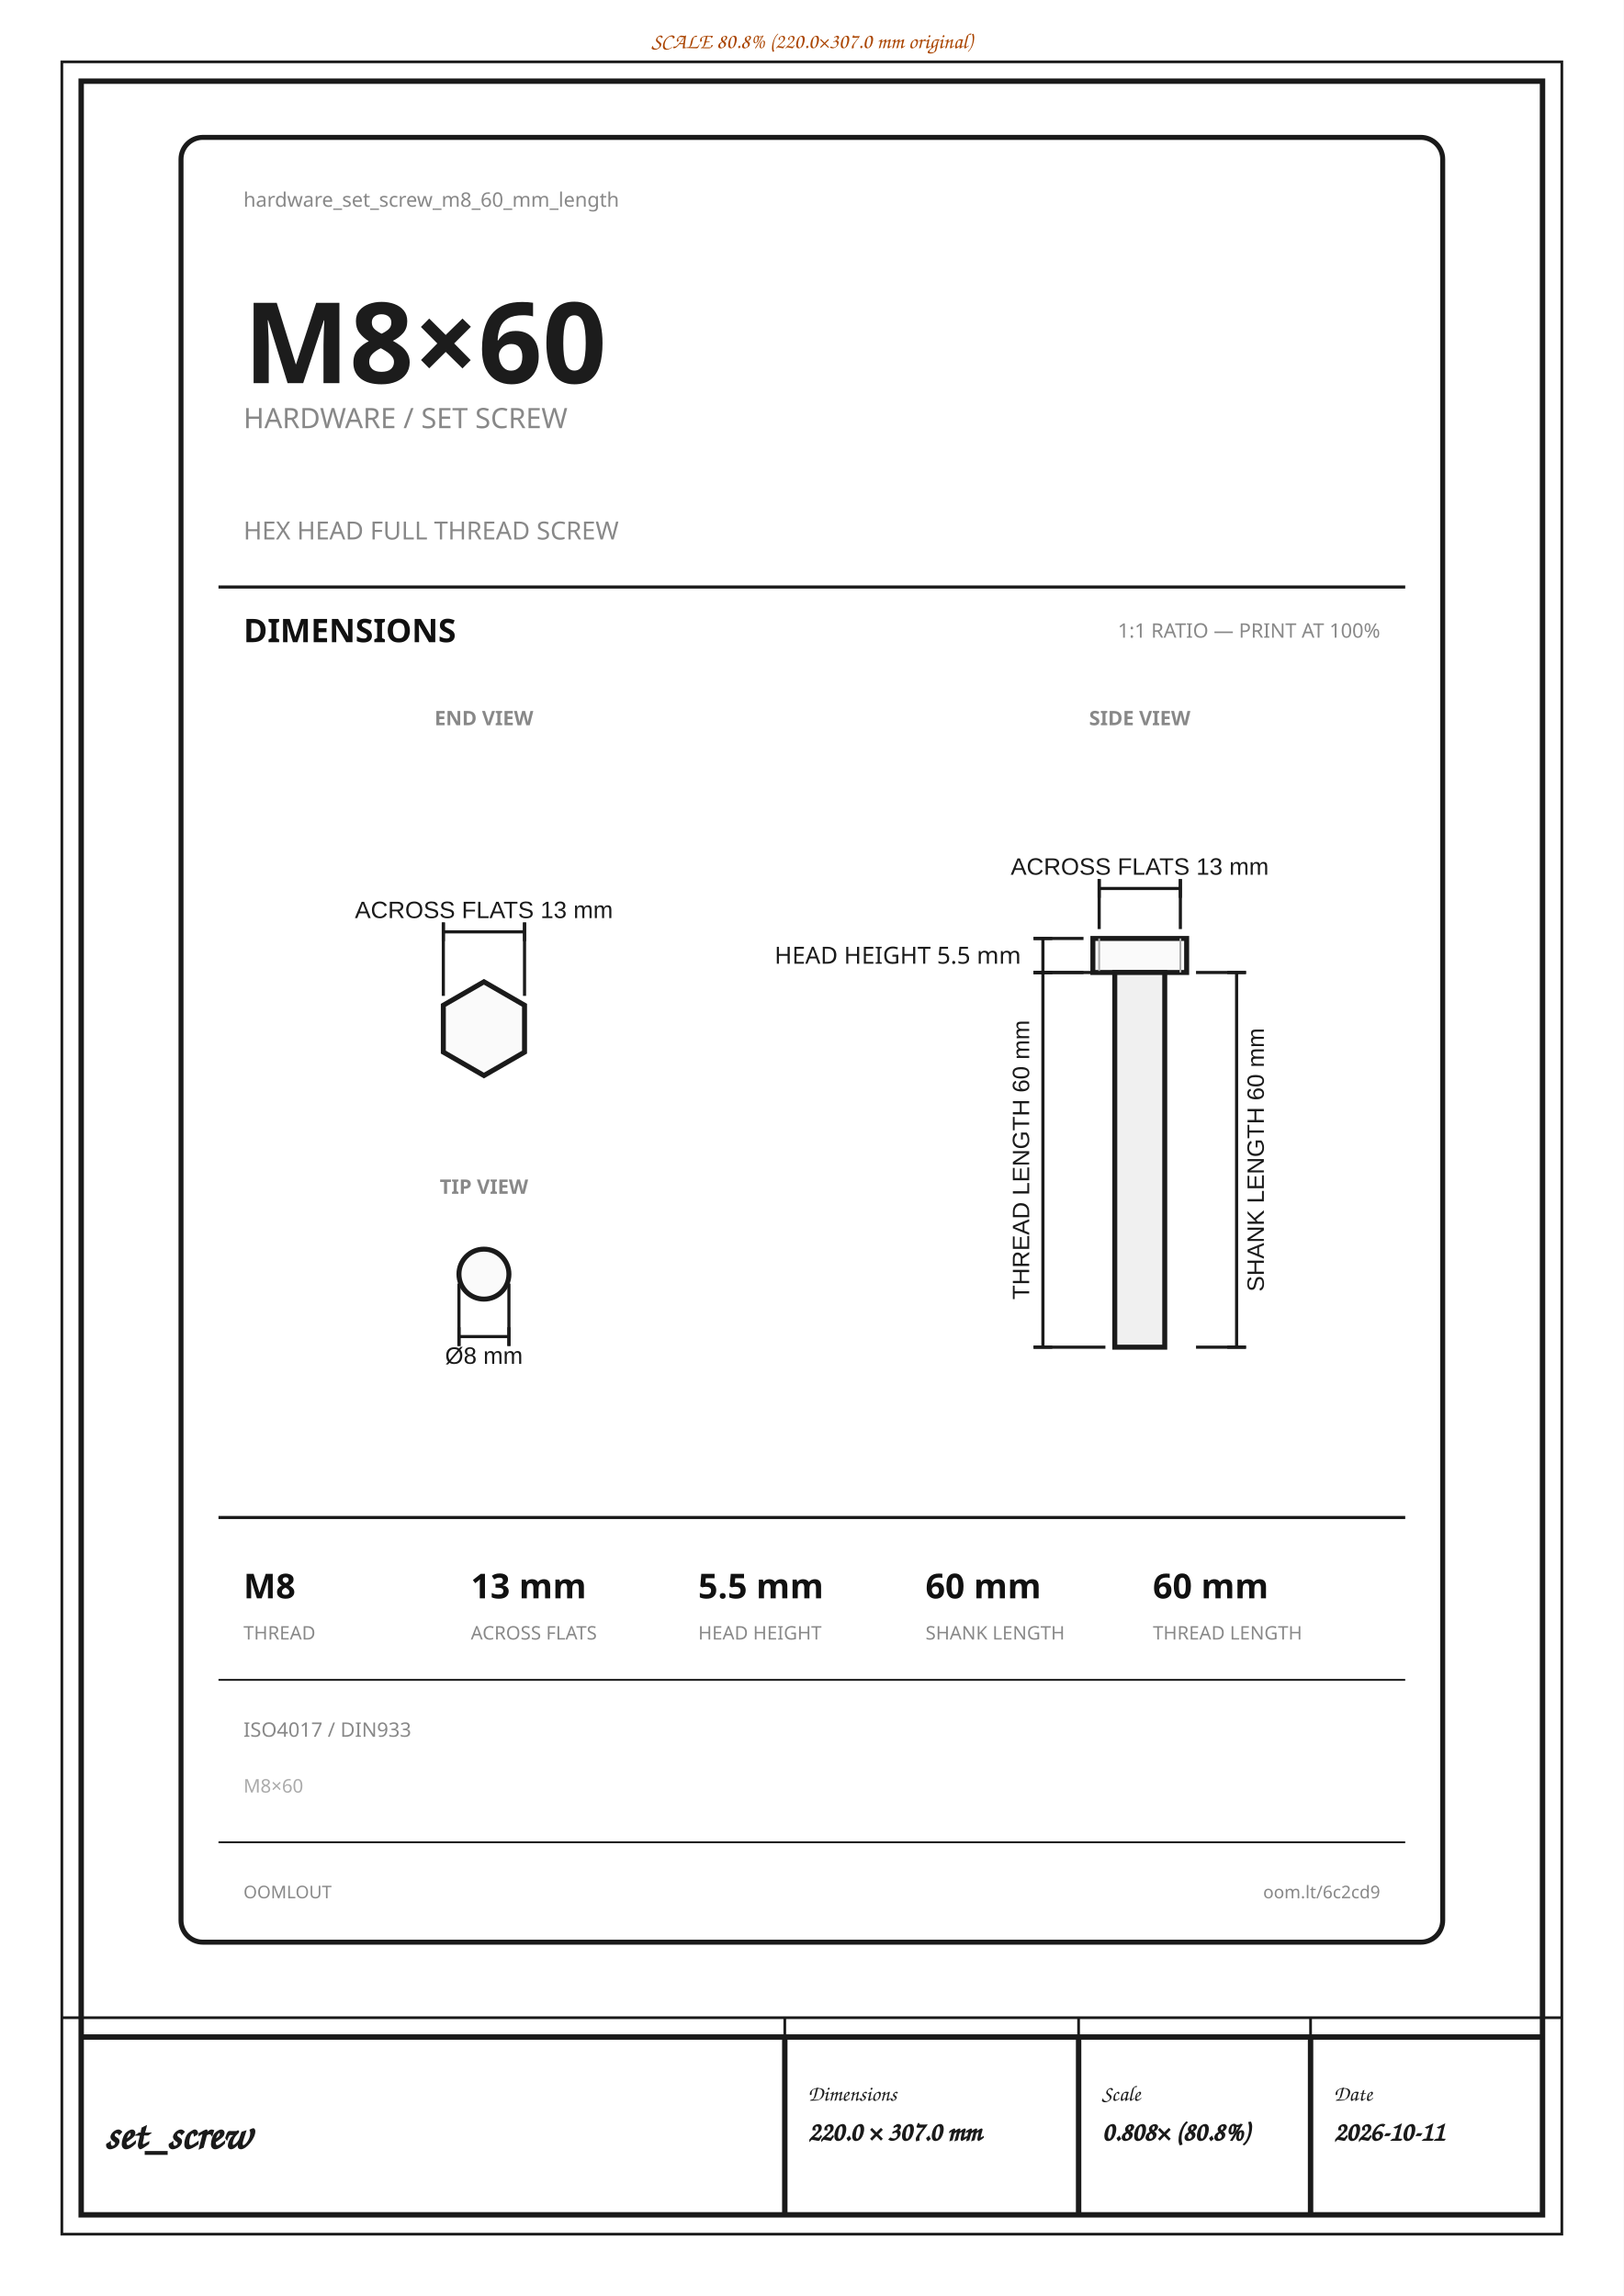
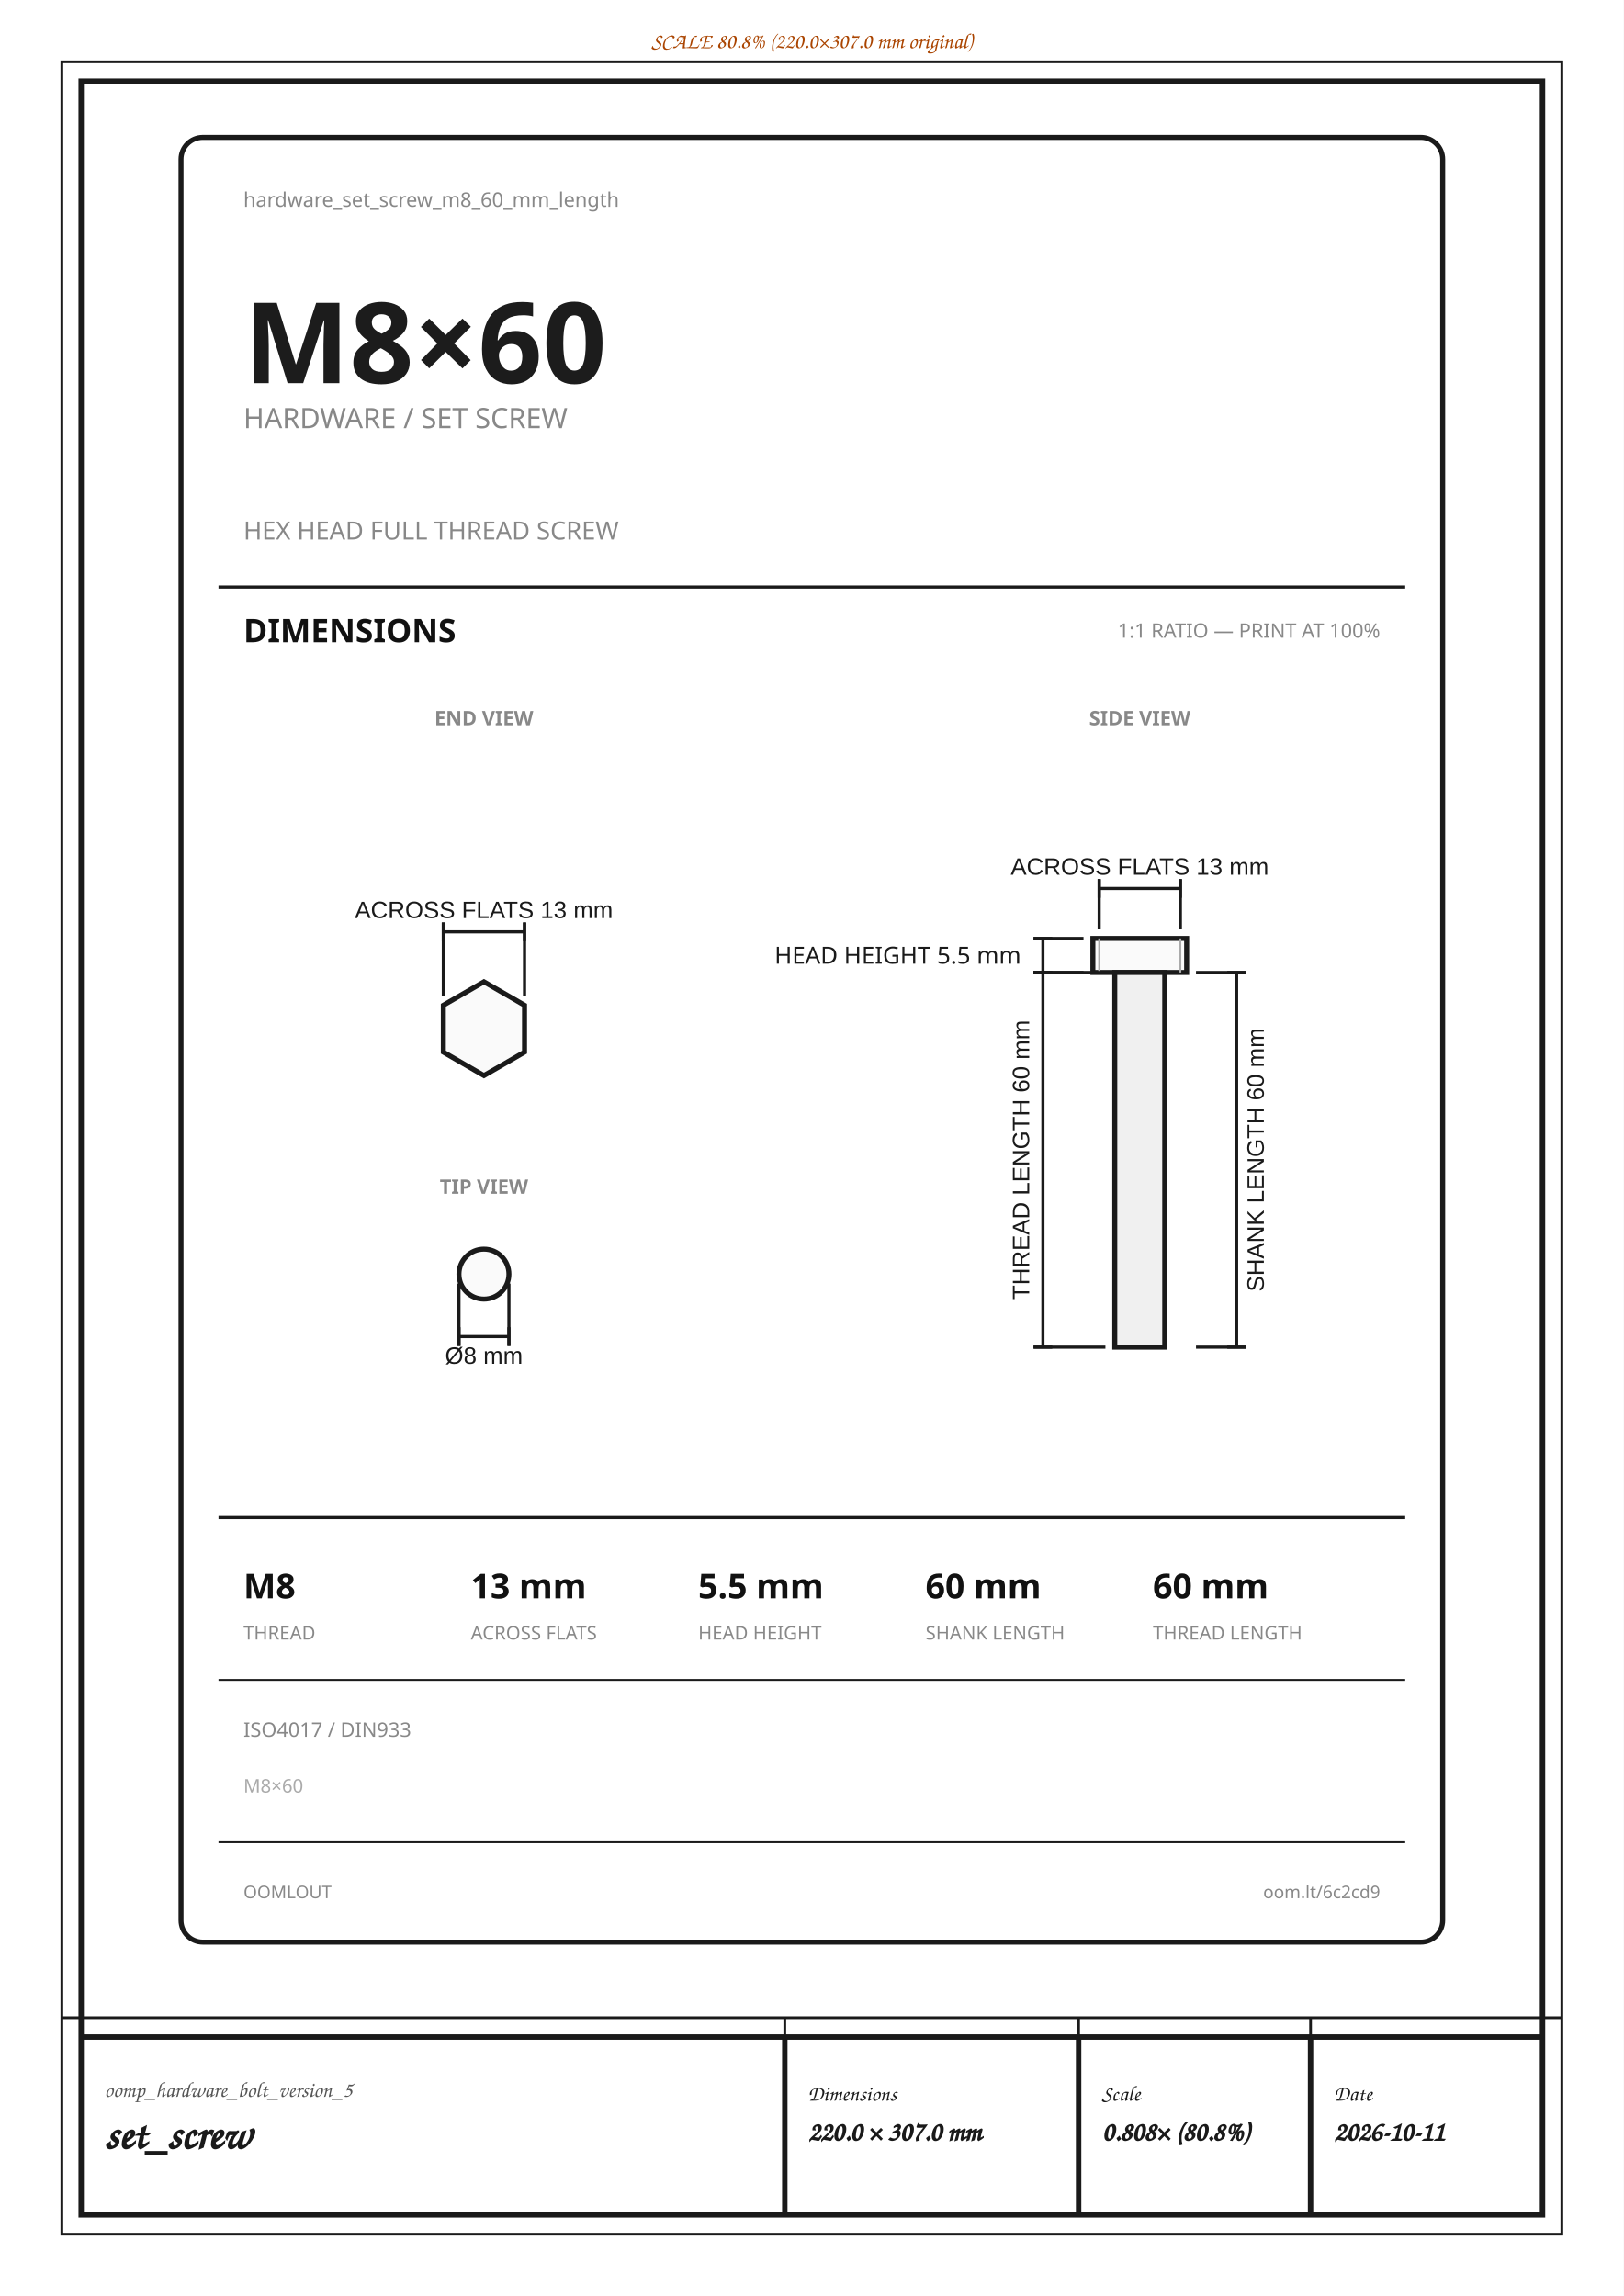
<svg xmlns="http://www.w3.org/2000/svg" width="210mm" height="297mm" viewBox="0 0 210 297">
  <rect x="0" y="0" width="210" height="297" fill="white" stroke="none" />
  <rect x="8" y="8" width="194" height="281" fill="none" stroke="#1A1A1A" stroke-width="0.35" />
  <rect x="10.5" y="10.5" width="189" height="276" fill="none" stroke="#1A1A1A" stroke-width="0.7" />
  <line x1="8" y1="261" x2="202" y2="261" stroke="#1A1A1A" stroke-width="0.35" />
  <line x1="10.5" y1="263.5" x2="199.5" y2="263.5" stroke="#1A1A1A" stroke-width="0.7" />
  <line x1="101.5" y1="261" x2="101.5" y2="286.5" stroke="#1A1A1A" stroke-width="0.35" />
  <line x1="101.5" y1="263.5" x2="101.5" y2="286.5" stroke="#1A1A1A" stroke-width="0.7" />
  <line x1="139.5" y1="261" x2="139.5" y2="286.5" stroke="#1A1A1A" stroke-width="0.35" />
  <line x1="139.5" y1="263.5" x2="139.5" y2="286.5" stroke="#1A1A1A" stroke-width="0.7" />
  <line x1="169.5" y1="261" x2="169.5" y2="286.5" stroke="#1A1A1A" stroke-width="0.35" />
  <line x1="169.5" y1="263.5" x2="169.5" y2="286.5" stroke="#1A1A1A" stroke-width="0.7" />
+   <text x="13.5" y="270.5" font-family="Swis721 Blk BT, comic sans ms" font-size="2.8" font-weight="normal" text-anchor="start" dominant-baseline="middle" fill="#555555" textLength="85" lengthAdjust="spacingAndGlyphs">oomp_hardware_bolt_version_5</text>
  <text x="13.5" y="276.5" font-family="Swis721 Blk BT, comic sans ms" font-size="5.5" font-weight="bold" text-anchor="start" dominant-baseline="middle" fill="#1A1A1A" textLength="85" lengthAdjust="spacingAndGlyphs">set_screw</text>
  <text x="104.5" y="271" font-family="Swis721 Blk BT, comic sans ms" font-size="2.8" font-weight="normal" text-anchor="start" dominant-baseline="middle" fill="#1A1A1A">Dimensions</text>
  <text x="104.5" y="276" font-family="Swis721 Blk BT, comic sans ms" font-size="3.5" font-weight="bold" text-anchor="start" dominant-baseline="middle" fill="#1A1A1A">220.0 × 307.0 mm</text>
  <text x="142.5" y="271" font-family="Swis721 Blk BT, comic sans ms" font-size="2.8" font-weight="normal" text-anchor="start" dominant-baseline="middle" fill="#1A1A1A">Scale</text>
  <text x="142.5" y="276" font-family="Swis721 Blk BT, comic sans ms" font-size="3.5" font-weight="bold" text-anchor="start" dominant-baseline="middle" fill="#1A1A1A">0.808× (80.8%)</text>
  <text x="172.5" y="271" font-family="Swis721 Blk BT, comic sans ms" font-size="2.8" font-weight="normal" text-anchor="start" dominant-baseline="middle" fill="#1A1A1A">Date</text>
  <text x="172.5" y="276" font-family="Swis721 Blk BT, comic sans ms" font-size="3.5" font-weight="bold" text-anchor="start" dominant-baseline="middle" fill="#1A1A1A">2026-10-11</text>
  <text x="105" y="5.5" font-family="Swis721 Blk BT, comic sans ms" font-size="2.8" font-weight="normal" text-anchor="middle" dominant-baseline="middle" fill="#AA4400">SCALE 80.8%  (220.0×307.0 mm original)</text>
  <g transform="translate(16.1401,10.5) scale(0.807818)">
    <rect x="5" y="5" width="210" height="297" fill="#ffffff" stroke="none" />
    <rect x="9" y="9" width="202" height="289" rx="3.5" ry="3.5" fill="none" stroke="#1A1A1A" stroke-width="0.8" />
    <text x="19" y="19" font-family="sans-serif" font-size="3.2" text-anchor="start" dominant-baseline="middle" fill="#888888">hardware_set_screw_m8_60_mm_length</text>
    <text x="19" y="42" font-family="sans-serif" font-size="18" font-weight="bold" text-anchor="start" dominant-baseline="middle" fill="#1C1C1C">M8×60</text>
    <text x="19" y="54" font-family="sans-serif" font-size="4.5" text-anchor="start" dominant-baseline="middle" fill="#888888">HARDWARE / SET SCREW</text>
    <text x="19" y="72" font-family="sans-serif" font-size="4" text-anchor="start" dominant-baseline="middle" fill="#888888">HEX HEAD FULL THREAD SCREW</text>
    <line x1="15" y1="81" x2="205" y2="81" fill="#333333" stroke="#1A1A1A" stroke-width="0.5" />
    <text x="19" y="88" font-family="sans-serif" font-size="5.2" font-weight="bold" text-anchor="start" dominant-baseline="middle" fill="#111111">DIMENSIONS</text>
    <text x="201" y="88" font-family="sans-serif" font-size="3.2" text-anchor="end" dominant-baseline="middle" fill="#888888">1:1 RATIO  —  PRINT AT 100%</text>
    <text x="57.5" y="102" font-family="sans-serif" font-size="3.2" font-weight="bold" text-anchor="middle" dominant-baseline="middle" fill="#888888">END VIEW</text>
    <text x="162.5" y="102" font-family="sans-serif" font-size="3.2" font-weight="bold" text-anchor="middle" dominant-baseline="middle" fill="#888888">SIDE VIEW</text>
    <polygon points="57.5,144.218 51,147.971 51,155.476 57.5,159.229 64,155.476 64,147.971" fill="#FAFAFA" stroke="#1A1A1A" stroke-width="0.8" />
    <line x1="51" y1="146.471" x2="51" y2="134.718" fill="#1A1A1A" stroke="#1A1A1A" stroke-width="0.5" />
    <line x1="64" y1="146.471" x2="64" y2="134.718" fill="#1A1A1A" stroke="#1A1A1A" stroke-width="0.5" />
    <line x1="51" y1="136.218" x2="64" y2="136.218" fill="#1A1A1A" stroke="#1A1A1A" stroke-width="0.5" />
    <line x1="51" y1="137.718" x2="51" y2="134.718" fill="#1A1A1A" stroke="#1A1A1A" stroke-width="0.5" />
    <line x1="64" y1="137.718" x2="64" y2="134.718" fill="#1A1A1A" stroke="#1A1A1A" stroke-width="0.5" />
    <text x="57.5" y="132.938" font-family="Arial, Helvetica, sans-serif" font-size="3.8" text-anchor="middle" dominant-baseline="middle" fill="#1A1A1A">ACROSS FLATS  13 mm</text>
    <text x="57.5" y="177.029" font-family="sans-serif" font-size="3.2" font-weight="bold" text-anchor="middle" dominant-baseline="middle" fill="#888888">TIP VIEW</text>
    <circle cx="57.5" cy="191.029" r="4" fill="#FAFAFA" stroke="#1A1A1A" stroke-width="0.8" />
    <line x1="53.5" y1="192.529" x2="53.5" y2="202.529" fill="#1A1A1A" stroke="#1A1A1A" stroke-width="0.5" />
    <line x1="61.5" y1="192.529" x2="61.5" y2="202.529" fill="#1A1A1A" stroke="#1A1A1A" stroke-width="0.5" />
    <line x1="53.5" y1="201.029" x2="61.5" y2="201.029" fill="#1A1A1A" stroke="#1A1A1A" stroke-width="0.5" />
    <line x1="53.5" y1="202.529" x2="53.5" y2="199.529" fill="#1A1A1A" stroke="#1A1A1A" stroke-width="0.5" />
    <line x1="61.5" y1="202.529" x2="61.5" y2="199.529" fill="#1A1A1A" stroke="#1A1A1A" stroke-width="0.5" />
    <text x="57.5" y="204.309" font-family="Arial, Helvetica, sans-serif" font-size="3.8" text-anchor="middle" dominant-baseline="middle" fill="#1A1A1A">Ø8 mm</text>
    <rect x="154.994" y="137.275" width="15.011" height="5.45" fill="#FAFAFA" stroke="#1A1A1A" stroke-width="0.8" />
    <line x1="156" y1="142.725" x2="156" y2="137.275" fill="#333333" stroke="#AAAAAA" stroke-width="0.3" />
    <line x1="169" y1="142.725" x2="169" y2="137.275" fill="#333333" stroke="#AAAAAA" stroke-width="0.3" />
    <rect x="158.5" y="142.725" width="8" height="60" fill="#F0F0F0" stroke="#1A1A1A" stroke-width="0.8" />
    <line x1="156" y1="135.775" x2="156" y2="127.775" fill="#1A1A1A" stroke="#1A1A1A" stroke-width="0.5" />
    <line x1="169" y1="135.775" x2="169" y2="127.775" fill="#1A1A1A" stroke="#1A1A1A" stroke-width="0.5" />
    <line x1="156" y1="129.275" x2="169" y2="129.275" fill="#1A1A1A" stroke="#1A1A1A" stroke-width="0.5" />
    <line x1="156" y1="130.775" x2="156" y2="127.775" fill="#1A1A1A" stroke="#1A1A1A" stroke-width="0.5" />
    <line x1="169" y1="130.775" x2="169" y2="127.775" fill="#1A1A1A" stroke="#1A1A1A" stroke-width="0.5" />
    <text x="162.5" y="125.995" font-family="Arial, Helvetica, sans-serif" font-size="3.8" text-anchor="middle" dominant-baseline="middle" fill="#1A1A1A">ACROSS FLATS  13 mm</text>
    <line x1="153.494" y1="142.725" x2="145.494" y2="142.725" fill="#333333" stroke="#1A1A1A" stroke-width="0.5" />
    <line x1="145.494" y1="142.725" x2="148.494" y2="142.725" fill="#333333" stroke="#1A1A1A" stroke-width="0.5" />
    <line x1="153.494" y1="137.275" x2="145.494" y2="137.275" fill="#333333" stroke="#1A1A1A" stroke-width="0.5" />
    <line x1="145.494" y1="137.275" x2="148.494" y2="137.275" fill="#333333" stroke="#1A1A1A" stroke-width="0.5" />
    <line x1="146.994" y1="142.725" x2="146.994" y2="137.275" fill="#333333" stroke="#1A1A1A" stroke-width="0.5" />
    <text x="143.494" y="140" font-family="sans-serif" font-size="3.8" text-anchor="end" dominant-baseline="middle" fill="#1A1A1A">HEAD HEIGHT  5.5 mm</text>
    <line x1="171.506" y1="202.725" x2="179.506" y2="202.725" fill="#1A1A1A" stroke="#1A1A1A" stroke-width="0.5" />
    <line x1="171.506" y1="142.725" x2="179.506" y2="142.725" fill="#1A1A1A" stroke="#1A1A1A" stroke-width="0.5" />
    <line x1="178.006" y1="202.725" x2="178.006" y2="142.725" fill="#1A1A1A" stroke="#1A1A1A" stroke-width="0.5" />
    <line x1="176.506" y1="202.725" x2="179.506" y2="202.725" fill="#1A1A1A" stroke="#1A1A1A" stroke-width="0.5" />
    <line x1="176.506" y1="142.725" x2="179.506" y2="142.725" fill="#1A1A1A" stroke="#1A1A1A" stroke-width="0.5" />
    <text x="181.286" y="172.725" font-family="Arial, Helvetica, sans-serif" font-size="3.8" text-anchor="middle" dominant-baseline="middle" fill="#1A1A1A" transform="rotate(-90.000,181.2856,172.725)">SHANK LENGTH  60 mm</text>
    <line x1="157" y1="202.725" x2="145.494" y2="202.725" fill="#1A1A1A" stroke="#1A1A1A" stroke-width="0.5" />
    <line x1="157" y1="142.725" x2="145.494" y2="142.725" fill="#1A1A1A" stroke="#1A1A1A" stroke-width="0.5" />
    <line x1="146.994" y1="202.725" x2="146.994" y2="142.725" fill="#1A1A1A" stroke="#1A1A1A" stroke-width="0.5" />
    <line x1="145.494" y1="202.725" x2="148.494" y2="202.725" fill="#1A1A1A" stroke="#1A1A1A" stroke-width="0.5" />
    <line x1="145.494" y1="142.725" x2="148.494" y2="142.725" fill="#1A1A1A" stroke="#1A1A1A" stroke-width="0.5" />
    <text x="143.714" y="172.725" font-family="Arial, Helvetica, sans-serif" font-size="3.8" text-anchor="middle" dominant-baseline="middle" fill="#1A1A1A" transform="rotate(-90.000,143.7144,172.725)">THREAD LENGTH  60 mm</text>
    <line x1="15" y1="230" x2="205" y2="230" fill="#333333" stroke="#1A1A1A" stroke-width="0.5" />
    <text x="19" y="241" font-family="sans-serif" font-size="5.5" font-weight="bold" text-anchor="start" dominant-baseline="middle" fill="#111111">M8</text>
    <text x="19" y="248.5" font-family="sans-serif" font-size="3" text-anchor="start" dominant-baseline="middle" fill="#888888">THREAD</text>
    <text x="55.4" y="241" font-family="sans-serif" font-size="5.5" font-weight="bold" text-anchor="start" dominant-baseline="middle" fill="#111111">13 mm</text>
    <text x="55.4" y="248.5" font-family="sans-serif" font-size="3" text-anchor="start" dominant-baseline="middle" fill="#888888">ACROSS FLATS</text>
    <text x="91.8" y="241" font-family="sans-serif" font-size="5.5" font-weight="bold" text-anchor="start" dominant-baseline="middle" fill="#111111">5.5 mm</text>
    <text x="91.8" y="248.5" font-family="sans-serif" font-size="3" text-anchor="start" dominant-baseline="middle" fill="#888888">HEAD HEIGHT</text>
    <text x="128.2" y="241" font-family="sans-serif" font-size="5.5" font-weight="bold" text-anchor="start" dominant-baseline="middle" fill="#111111">60 mm</text>
    <text x="128.2" y="248.5" font-family="sans-serif" font-size="3" text-anchor="start" dominant-baseline="middle" fill="#888888">SHANK LENGTH</text>
    <text x="164.6" y="241" font-family="sans-serif" font-size="5.5" font-weight="bold" text-anchor="start" dominant-baseline="middle" fill="#111111">60 mm</text>
    <text x="164.6" y="248.5" font-family="sans-serif" font-size="3" text-anchor="start" dominant-baseline="middle" fill="#888888">THREAD LENGTH</text>
    <line x1="15" y1="256" x2="205" y2="256" fill="#333333" stroke="#1A1A1A" stroke-width="0.3" />
    <text x="19" y="264" font-family="sans-serif" font-size="3.2" text-anchor="start" dominant-baseline="middle" fill="#888888">ISO4017 / DIN933</text>
    <text x="19" y="273" font-family="sans-serif" font-size="3" text-anchor="start" dominant-baseline="middle" fill="#aaaaaa">M8×60</text>
    <line x1="15" y1="282" x2="205" y2="282" fill="#333333" stroke="#1A1A1A" stroke-width="0.3" />
    <text x="19" y="290" font-family="sans-serif" font-size="2.8" text-anchor="start" dominant-baseline="middle" fill="#888888">OOMLOUT</text>
    <text x="201" y="290" font-family="sans-serif" font-size="2.8" text-anchor="end" dominant-baseline="middle" fill="#888888">oom.lt/6c2cd9</text>
  </g>
</svg>
